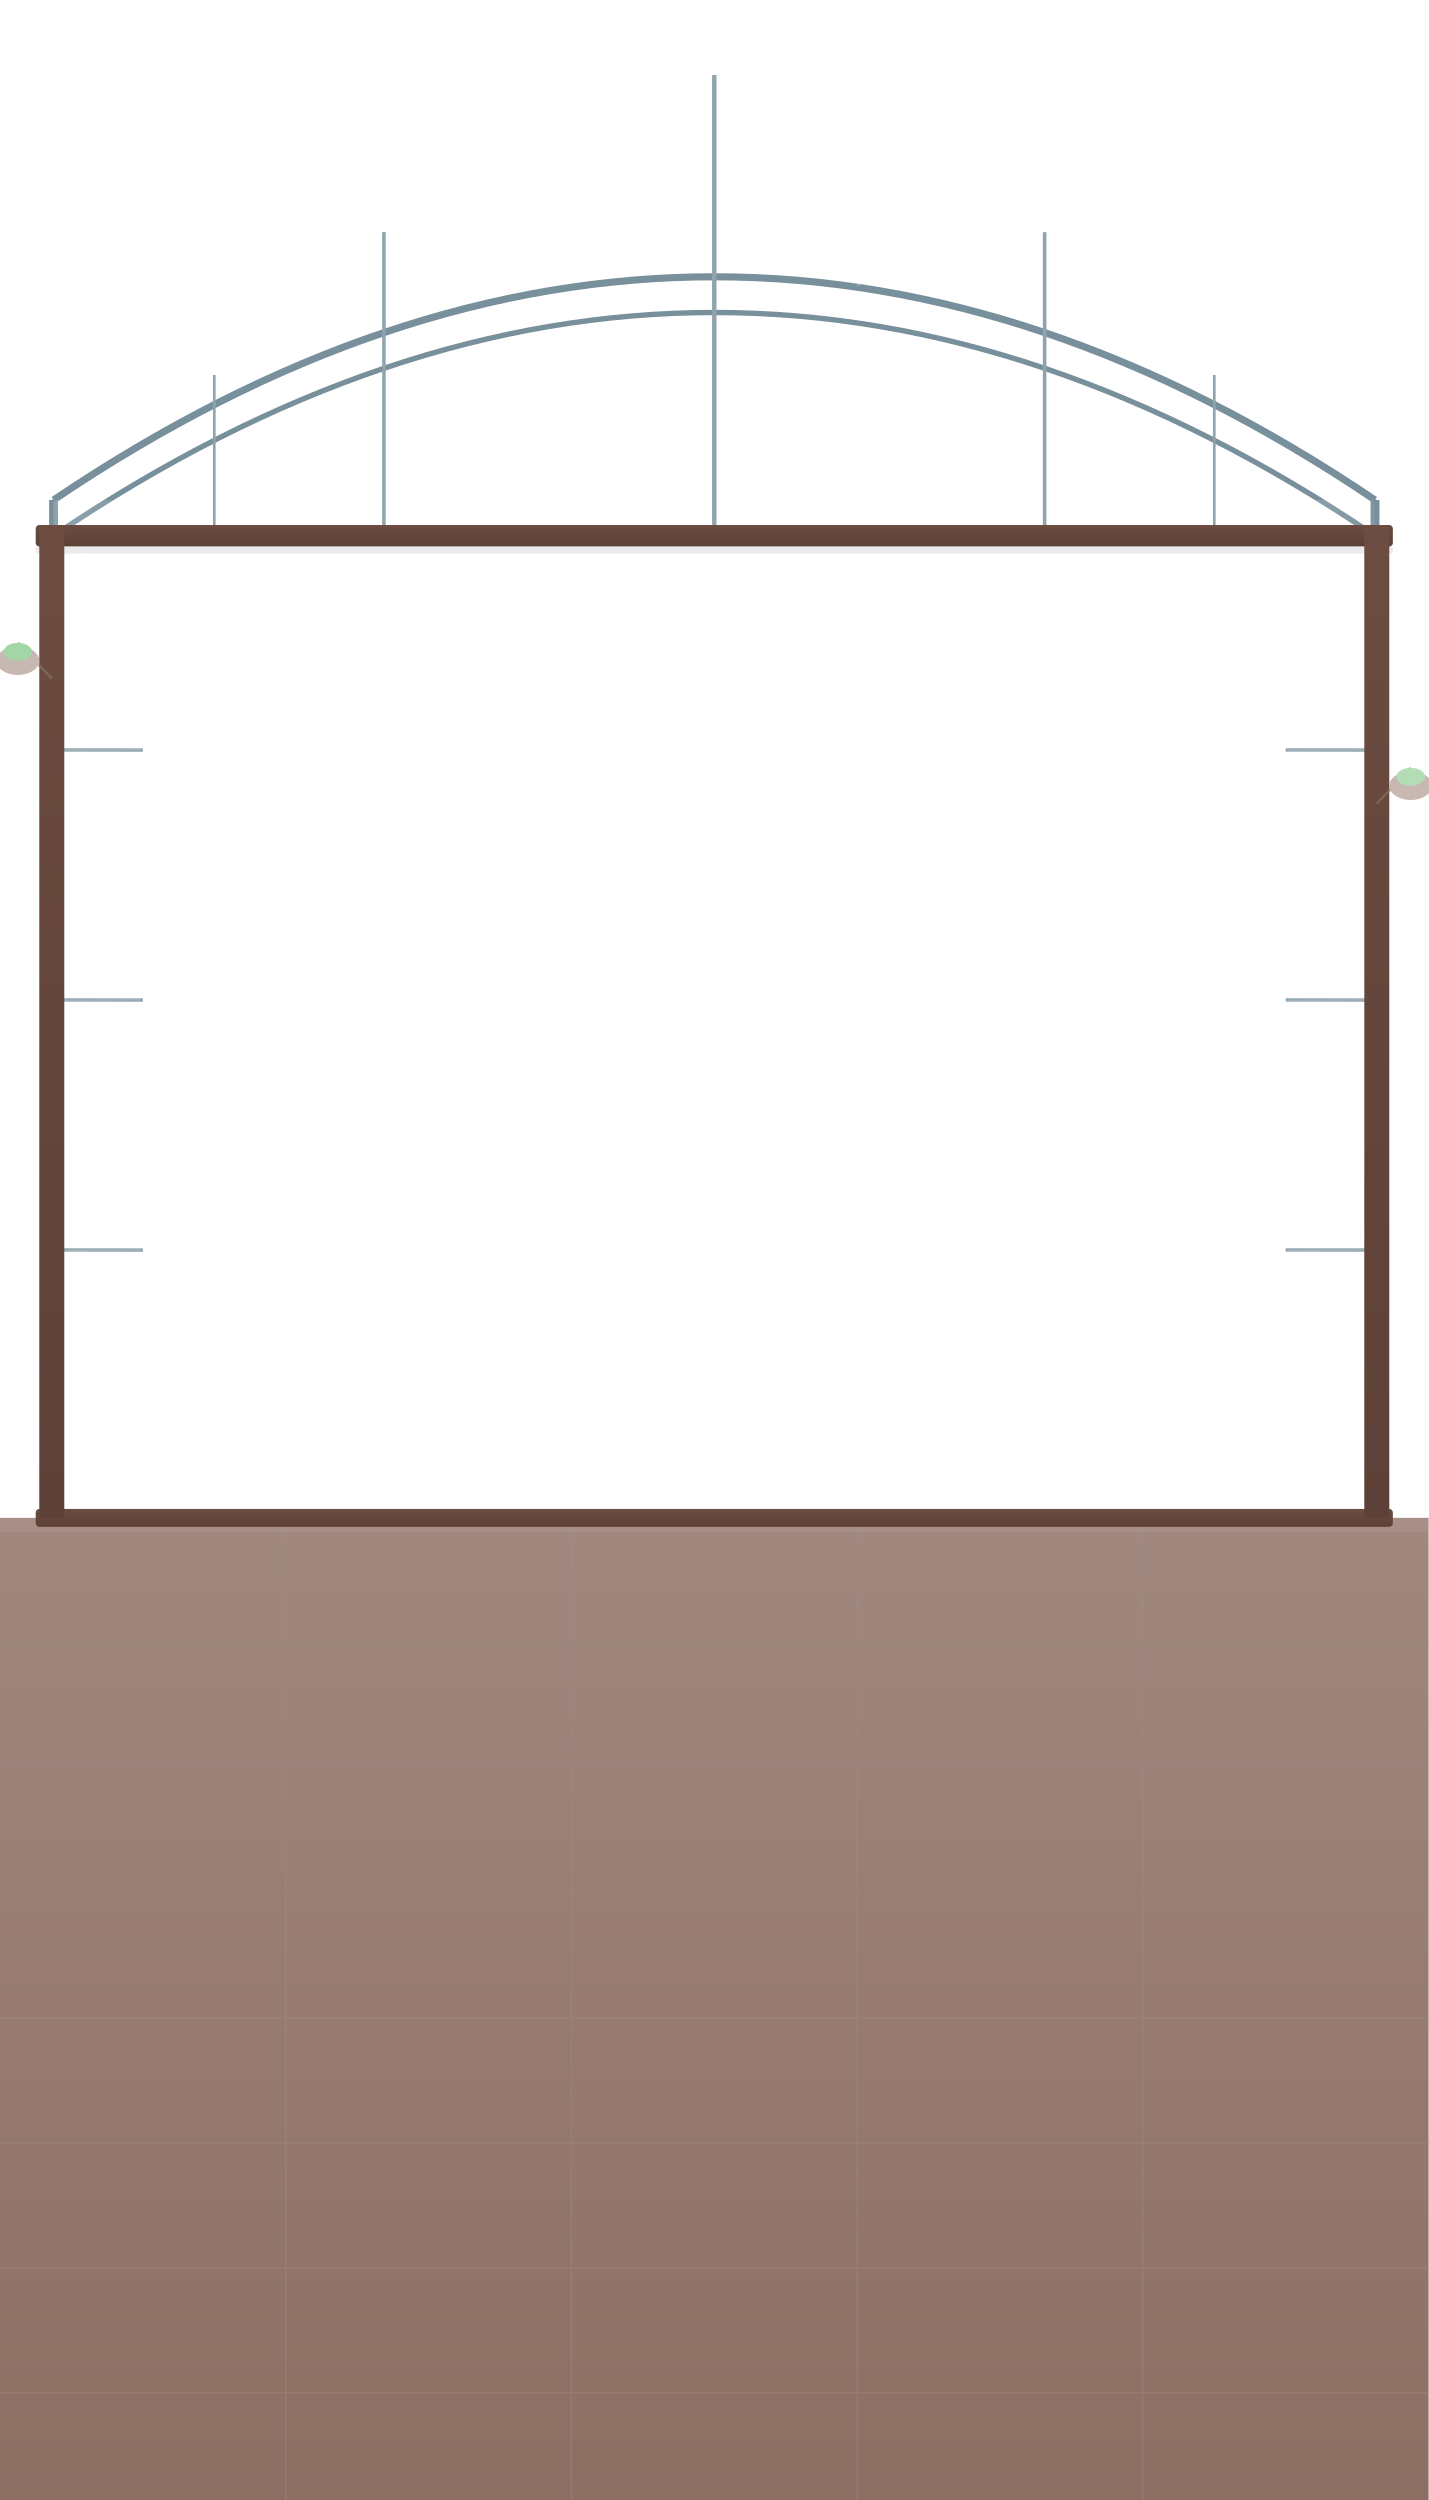
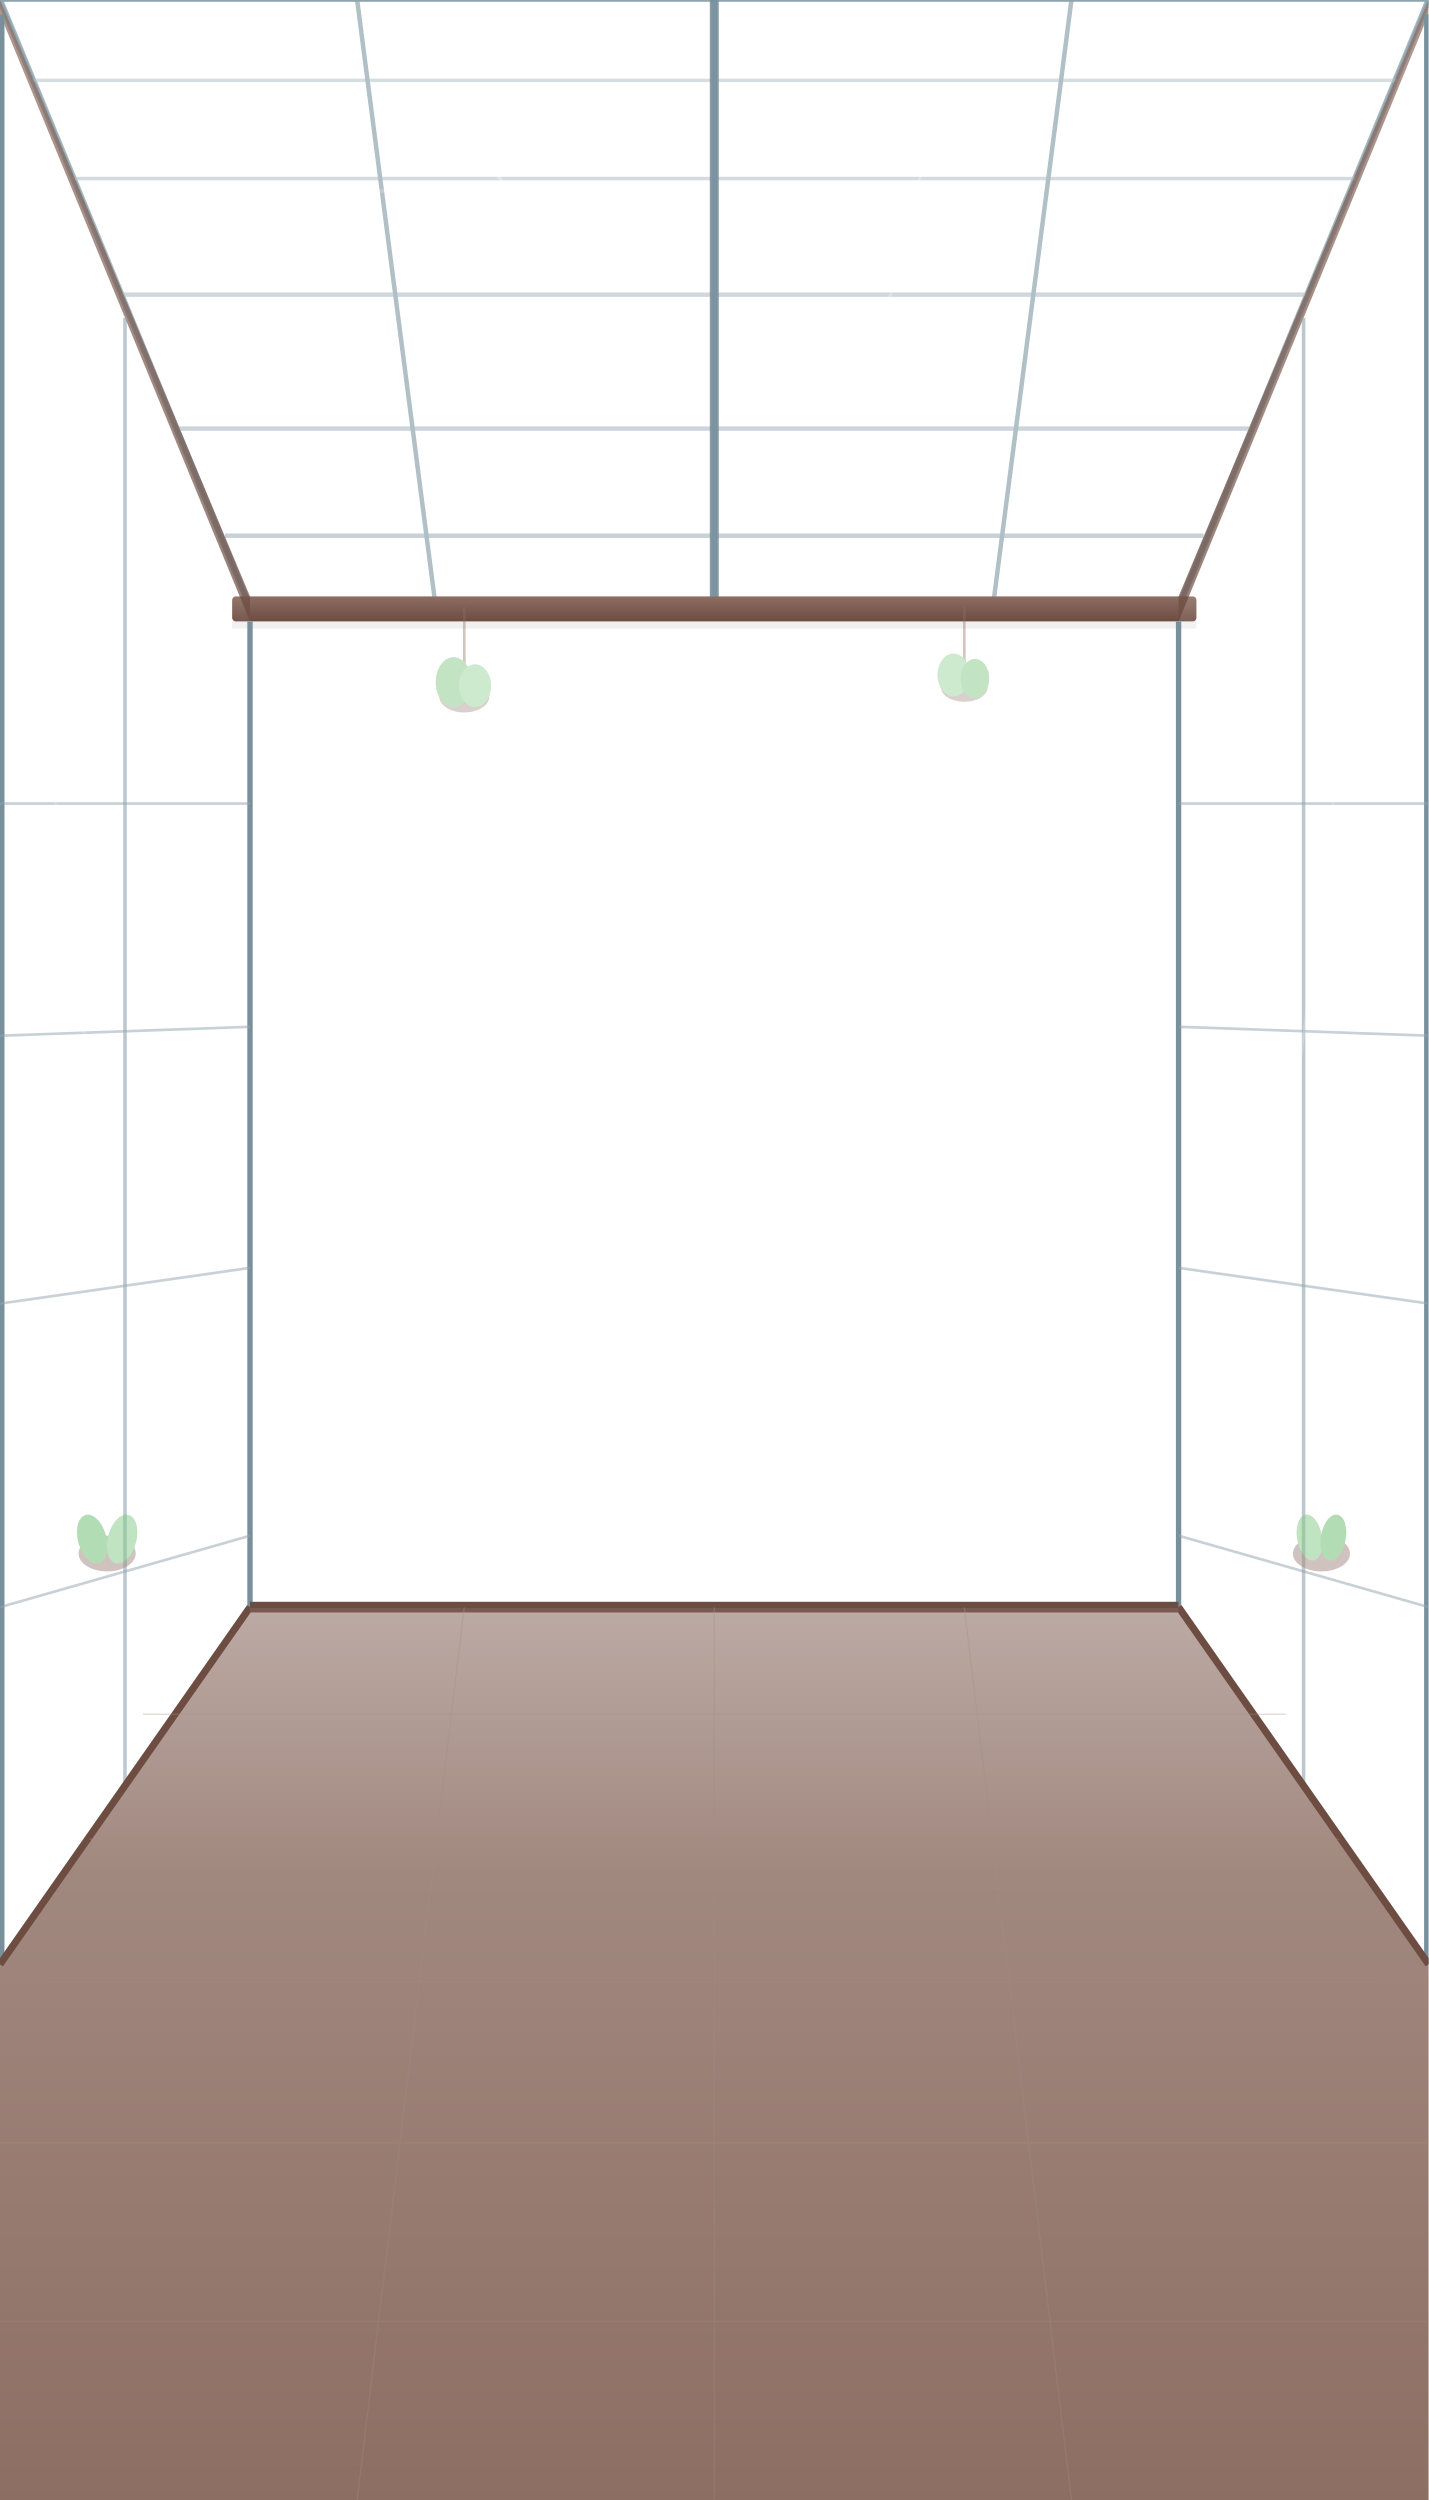
- <svg xmlns="http://www.w3.org/2000/svg" width="800" height="1400" viewBox="0 0 800 1400">
+ <svg xmlns="http://www.w3.org/2000/svg" width="800" height="1400" viewBox="0 0 800 1400" preserveAspectRatio="xMidYMin slice">
  <defs>
-     <linearGradient id="glass" x1="0%" y1="0%" x2="100%" y2="100%">
-       <stop offset="0%" stop-color="rgba(255,255,255,0.18)" />
-       <stop offset="50%" stop-color="rgba(255,255,255,0.06)" />
-       <stop offset="100%" stop-color="rgba(255,255,255,0.15)" />
+     <linearGradient id="glass" x1="0" y1="0" x2="1" y2="1">
+       <stop offset="0%" stop-color="rgba(255,255,255,0.15)" />
+       <stop offset="50%" stop-color="rgba(255,255,255,0.04)" />
+       <stop offset="100%" stop-color="rgba(255,255,255,0.12)" />
    </linearGradient>
-     <linearGradient id="roofGlass" x1="0%" y1="0%" x2="0%" y2="100%">
-       <stop offset="0%" stop-color="rgba(255,255,255,0.22)" />
-       <stop offset="100%" stop-color="rgba(255,255,255,0.04)" />
-     </linearGradient>
-     <linearGradient id="floor" x1="0%" y1="0%" x2="0%" y2="100%">
-       <stop offset="0%" stop-color="#A1887F" />
+     <linearGradient id="floor" x1="0" y1="0" x2="0" y2="1">
+       <stop offset="0%" stop-color="#BCAAA4" />
+       <stop offset="30%" stop-color="#A1887F" />
      <stop offset="100%" stop-color="#8D6E63" />
    </linearGradient>
-     <linearGradient id="wood" x1="0%" y1="0%" x2="0%" y2="100%">
-       <stop offset="0%" stop-color="#6D4C41" />
-       <stop offset="100%" stop-color="#5D4037" />
+     <linearGradient id="metal" x1="0" y1="0" x2="0" y2="1">
+       <stop offset="0%" stop-color="#90A4AE" />
+       <stop offset="100%" stop-color="#78909C" />
+     </linearGradient>
+     <linearGradient id="wood" x1="0" y1="0" x2="0" y2="1">
+       <stop offset="0%" stop-color="#8D6E63" />
+       <stop offset="100%" stop-color="#6D4C41" />
    </linearGradient>
  </defs>
-   <path d="M30 280 Q400 30 770 280 L770 300 Q400 50 30 300Z" fill="url(#roofGlass)" stroke="#B0BEC5" stroke-width="1.5" />
-   <path d="M30 280 Q400 30 770 280" fill="none" stroke="#78909C" stroke-width="4" />
-   <path d="M30 300 Q400 50 770 300" fill="none" stroke="#78909C" stroke-width="3" />
-   <line x1="400" y1="42" x2="400" y2="300" stroke="#90A4AE" stroke-width="2.5" />
-   <line x1="215" y1="130" x2="215" y2="296" stroke="#90A4AE" stroke-width="2" />
-   <line x1="585" y1="130" x2="585" y2="296" stroke="#90A4AE" stroke-width="2" />
-   <line x1="120" y1="210" x2="120" y2="294" stroke="#90A4AE" stroke-width="1.5" />
-   <line x1="680" y1="210" x2="680" y2="294" stroke="#90A4AE" stroke-width="1.5" />
+   <polygon points="0,0 800,0 660,340 140,340" fill="url(#glass)" stroke="#90A4AE" stroke-width="2" />
+   <line x1="0" y1="0" x2="140" y2="340" stroke="#90A4AE" stroke-width="3.5" opacity="0.8" />
+   <line x1="200" y1="0" x2="244" y2="340" stroke="#90A4AE" stroke-width="2.5" opacity="0.7" />
+   <line x1="400" y1="0" x2="400" y2="340" stroke="#90A4AE" stroke-width="3" opacity="0.8" />
+   <line x1="600" y1="0" x2="556" y2="340" stroke="#90A4AE" stroke-width="2.5" opacity="0.7" />
+   <line x1="800" y1="0" x2="660" y2="340" stroke="#90A4AE" stroke-width="3.5" opacity="0.8" />
+   <line x1="18" y1="45" x2="782" y2="45" stroke="#B0BEC5" stroke-width="2" opacity="0.5" />
+   <line x1="40" y1="100" x2="760" y2="100" stroke="#B0BEC5" stroke-width="2" opacity="0.55" />
+   <line x1="68" y1="165" x2="732" y2="165" stroke="#B0BEC5" stroke-width="2.5" opacity="0.6" />
+   <line x1="100" y1="240" x2="700" y2="240" stroke="#B0BEC5" stroke-width="2.5" opacity="0.65" />
+   <line x1="126" y1="300" x2="674" y2="300" stroke="#B0BEC5" stroke-width="2.5" opacity="0.7" />
+   <line x1="400" y1="0" x2="400" y2="340" stroke="#78909C" stroke-width="5" opacity="0.9" />
+   <line x1="250" y1="50" x2="310" y2="150" stroke="rgba(255,255,255,0.3)" stroke-width="2" />
+   <line x1="520" y1="80" x2="490" y2="200" stroke="rgba(255,255,255,0.25)" stroke-width="1.5" />
+   <path d="M180 120 Q220 95 260 115" fill="none" stroke="rgba(255,255,255,0.2)" stroke-width="2" />
+   <rect x="130" y="334" width="540" height="14" fill="url(#wood)" rx="2" />
+   <rect x="130" y="348" width="540" height="4" fill="rgba(0,0,0,0.06)" />
+   <polygon points="0,0 140,334 140,348 0,8" fill="url(#wood)" opacity="0.7" />
+   <polygon points="800,0 660,334 660,348 800,8" fill="url(#wood)" opacity="0.7" />
  <g>
-     <line x1="30" y1="280" x2="30" y2="850" stroke="#78909C" stroke-width="5" />
-     <line x1="30" y1="420" x2="80" y2="420" stroke="#90A4AE" stroke-width="2" />
-     <line x1="30" y1="560" x2="80" y2="560" stroke="#90A4AE" stroke-width="2" />
-     <line x1="30" y1="700" x2="80" y2="700" stroke="#90A4AE" stroke-width="2" />
-     <rect x="30" y="280" width="50" height="140" fill="url(#glass)" rx="2" />
-     <rect x="30" y="420" width="50" height="140" fill="url(#glass)" rx="2" />
-     <rect x="30" y="560" width="50" height="140" fill="url(#glass)" rx="2" />
-     <rect x="30" y="700" width="50" height="150" fill="url(#glass)" rx="2" />
+     <polygon points="0,8 140,348 140,900 0,1100" fill="url(#glass)" />
+     <line x1="0" y1="8" x2="0" y2="1100" stroke="#78909C" stroke-width="5" />
+     <line x1="140" y1="348" x2="140" y2="900" stroke="#78909C" stroke-width="3" />
+     <line x1="70" y1="178" x2="70" y2="1000" stroke="#90A4AE" stroke-width="2" opacity="0.6" />
+     <line x1="0" y1="450" x2="140" y2="450" stroke="#90A4AE" stroke-width="1.5" opacity="0.5" />
+     <line x1="0" y1="580" x2="140" y2="575" stroke="#90A4AE" stroke-width="1.5" opacity="0.5" />
+     <line x1="0" y1="730" x2="140" y2="710" stroke="#90A4AE" stroke-width="1.5" opacity="0.5" />
+     <line x1="0" y1="900" x2="140" y2="860" stroke="#90A4AE" stroke-width="1.5" opacity="0.5" />
+     <line x1="25" y1="400" x2="50" y2="600" stroke="rgba(255,255,255,0.2)" stroke-width="1.5" />
  </g>
  <g>
-     <line x1="770" y1="280" x2="770" y2="850" stroke="#78909C" stroke-width="5" />
-     <line x1="720" y1="420" x2="770" y2="420" stroke="#90A4AE" stroke-width="2" />
-     <line x1="720" y1="560" x2="770" y2="560" stroke="#90A4AE" stroke-width="2" />
-     <line x1="720" y1="700" x2="770" y2="700" stroke="#90A4AE" stroke-width="2" />
-     <rect x="720" y="280" width="50" height="140" fill="url(#glass)" rx="2" />
-     <rect x="720" y="420" width="50" height="140" fill="url(#glass)" rx="2" />
-     <rect x="720" y="560" width="50" height="140" fill="url(#glass)" rx="2" />
-     <rect x="720" y="700" width="50" height="150" fill="url(#glass)" rx="2" />
+     <polygon points="800,8 660,348 660,900 800,1100" fill="url(#glass)" />
+     <line x1="800" y1="8" x2="800" y2="1100" stroke="#78909C" stroke-width="5" />
+     <line x1="660" y1="348" x2="660" y2="900" stroke="#78909C" stroke-width="3" />
+     <line x1="730" y1="178" x2="730" y2="1000" stroke="#90A4AE" stroke-width="2" opacity="0.6" />
+     <line x1="660" y1="450" x2="800" y2="450" stroke="#90A4AE" stroke-width="1.5" opacity="0.5" />
+     <line x1="660" y1="575" x2="800" y2="580" stroke="#90A4AE" stroke-width="1.5" opacity="0.5" />
+     <line x1="660" y1="710" x2="800" y2="730" stroke="#90A4AE" stroke-width="1.5" opacity="0.5" />
+     <line x1="660" y1="860" x2="800" y2="900" stroke="#90A4AE" stroke-width="1.5" opacity="0.5" />
+     <line x1="750" y1="420" x2="725" y2="620" stroke="rgba(255,255,255,0.2)" stroke-width="1.5" />
  </g>
-   <rect x="20" y="294" width="760" height="12" fill="url(#wood)" rx="2" />
-   <rect x="20" y="306" width="760" height="4" fill="rgba(0,0,0,0.08)" rx="1" />
-   <line x1="45" y1="310" x2="65" y2="390" stroke="rgba(255,255,255,0.3)" stroke-width="1.5" />
-   <line x1="735" y1="320" x2="755" y2="400" stroke="rgba(255,255,255,0.3)" stroke-width="1.5" />
-   <path d="M250 140 Q310 100 370 130" fill="none" stroke="rgba(255,255,255,0.25)" stroke-width="2" />
-   <path d="M480 160 Q520 130 560 155" fill="none" stroke="rgba(255,255,255,0.2)" stroke-width="1.5" />
-   <rect x="0" y="850" width="800" height="550" fill="url(#floor)" />
-   <g stroke="#9E8E82" stroke-width="0.8" opacity="0.4">
-     <line x1="0" y1="920" x2="800" y2="920" />
-     <line x1="0" y1="990" x2="800" y2="990" />
-     <line x1="0" y1="1060" x2="800" y2="1060" />
-     <line x1="0" y1="1130" x2="800" y2="1130" />
+   <polygon points="0,1100 140,900 660,900 800,1100 800,1400 0,1400" fill="url(#floor)" />
+   <line x1="140" y1="900" x2="660" y2="900" stroke="#6D4C41" stroke-width="6" />
+   <line x1="0" y1="1100" x2="140" y2="900" stroke="#6D4C41" stroke-width="4" />
+   <line x1="800" y1="1100" x2="660" y2="900" stroke="#6D4C41" stroke-width="4" />
+   <g stroke="#9E8E82" stroke-width="0.8" opacity="0.3">
+     <line x1="80" y1="960" x2="720" y2="960" />
+     <line x1="50" y1="1030" x2="750" y2="1030" />
+     <line x1="25" y1="1110" x2="775" y2="1110" />
    <line x1="0" y1="1200" x2="800" y2="1200" />
-     <line x1="0" y1="1270" x2="800" y2="1270" />
-     <line x1="0" y1="1340" x2="800" y2="1340" />
-     <line x1="160" y1="850" x2="160" y2="1400" />
-     <line x1="320" y1="850" x2="320" y2="1400" />
-     <line x1="480" y1="850" x2="480" y2="1400" />
-     <line x1="640" y1="850" x2="640" y2="1400" />
+     <line x1="0" y1="1300" x2="800" y2="1300" />
+     <line x1="260" y1="900" x2="200" y2="1400" />
+     <line x1="400" y1="900" x2="400" y2="1400" />
+     <line x1="540" y1="900" x2="600" y2="1400" />
  </g>
-   <rect x="0" y="850" width="800" height="8" fill="rgba(255,255,255,0.06)" />
-   <rect x="20" y="845" width="760" height="10" fill="url(#wood)" rx="2" />
-   <rect x="22" y="294" width="14" height="556" fill="url(#wood)" rx="2" />
-   <rect x="764" y="294" width="14" height="556" fill="url(#wood)" rx="2" />
-   <g opacity="0.6">
-     <line x1="29" y1="380" x2="10" y2="360" stroke="#8D6E63" stroke-width="1.5" />
-     <ellipse cx="10" cy="370" rx="12" ry="8" fill="#A1887F" />
-     <ellipse cx="10" cy="365" rx="8" ry="5" fill="#66BB6A" />
+   <line x1="140" y1="902" x2="660" y2="902" stroke="rgba(255,255,255,0.08)" stroke-width="3" />
+   <g opacity="0.5" transform="translate(60,870)">
+     <ellipse cx="0" cy="0" rx="16" ry="10" fill="#A1887F" />
+     <ellipse cx="-6" cy="-10" rx="8" ry="14" fill="#66BB6A" transform="rotate(-15)" />
+     <ellipse cx="6" cy="-10" rx="8" ry="14" fill="#81C784" transform="rotate(15)" />
  </g>
-   <g opacity="0.6">
-     <line x1="771" y1="450" x2="790" y2="430" stroke="#8D6E63" stroke-width="1.5" />
-     <ellipse cx="790" cy="440" rx="12" ry="8" fill="#A1887F" />
-     <ellipse cx="790" cy="435" rx="8" ry="5" fill="#81C784" />
+   <g opacity="0.5" transform="translate(740,870)">
+     <ellipse cx="0" cy="0" rx="16" ry="10" fill="#A1887F" />
+     <ellipse cx="-5" cy="-10" rx="7" ry="13" fill="#81C784" transform="rotate(-10)" />
+     <ellipse cx="5" cy="-10" rx="7" ry="13" fill="#66BB6A" transform="rotate(10)" />
+   </g>
+   <g opacity="0.4">
+     <line x1="260" y1="340" x2="260" y2="385" stroke="#8D6E63" stroke-width="1.5" />
+     <ellipse cx="260" cy="390" rx="14" ry="9" fill="#A1887F" />
+     <ellipse cx="254" cy="382" rx="10" ry="14" fill="#66BB6A" />
+     <ellipse cx="266" cy="384" rx="9" ry="12" fill="#81C784" />
+     <line x1="540" y1="340" x2="540" y2="380" stroke="#8D6E63" stroke-width="1.5" />
+     <ellipse cx="540" cy="385" rx="13" ry="8" fill="#A1887F" />
+     <ellipse cx="534" cy="378" rx="9" ry="12" fill="#81C784" />
+     <ellipse cx="546" cy="380" rx="8" ry="11" fill="#66BB6A" />
  </g>
</svg>
